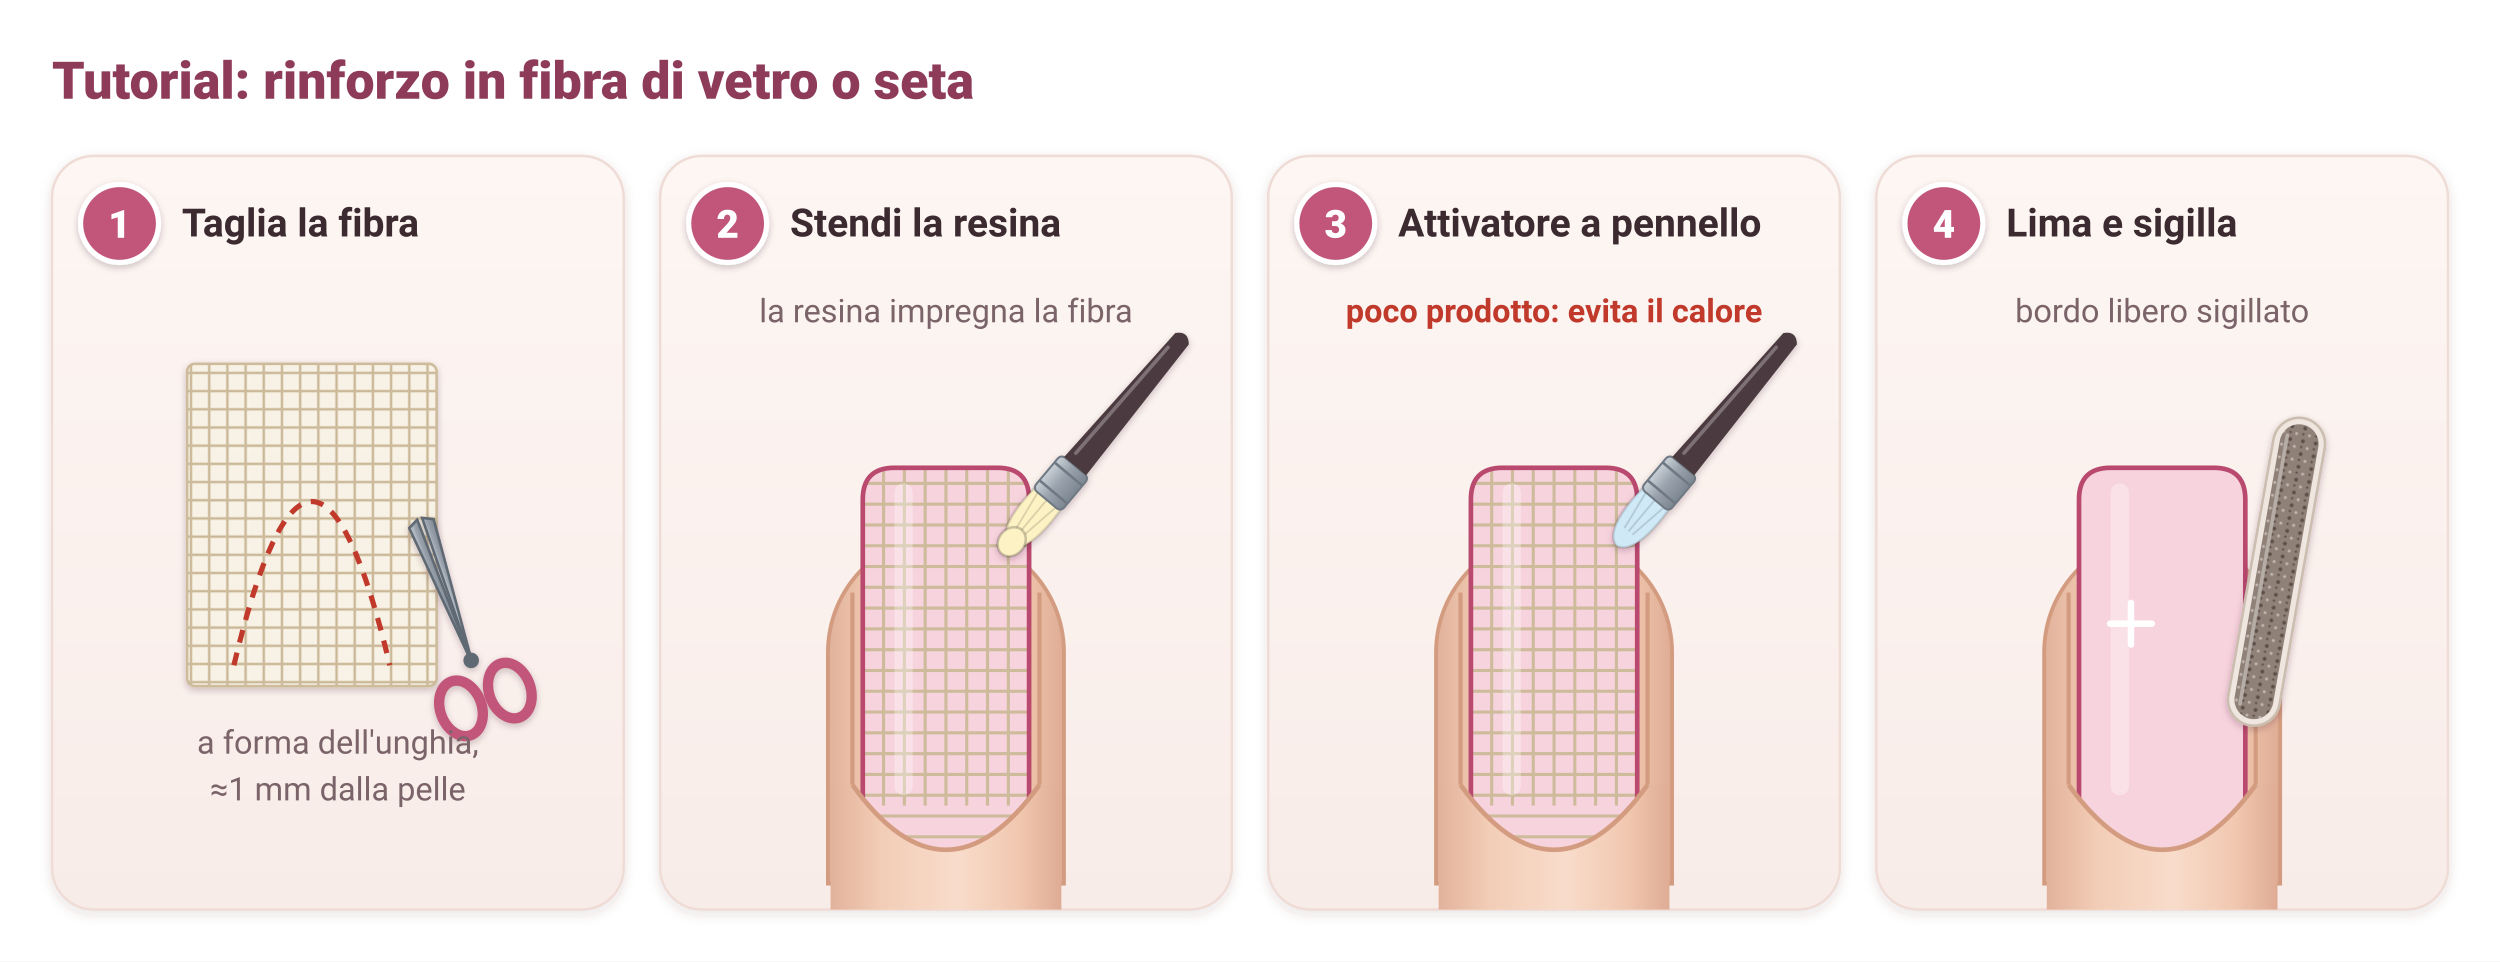
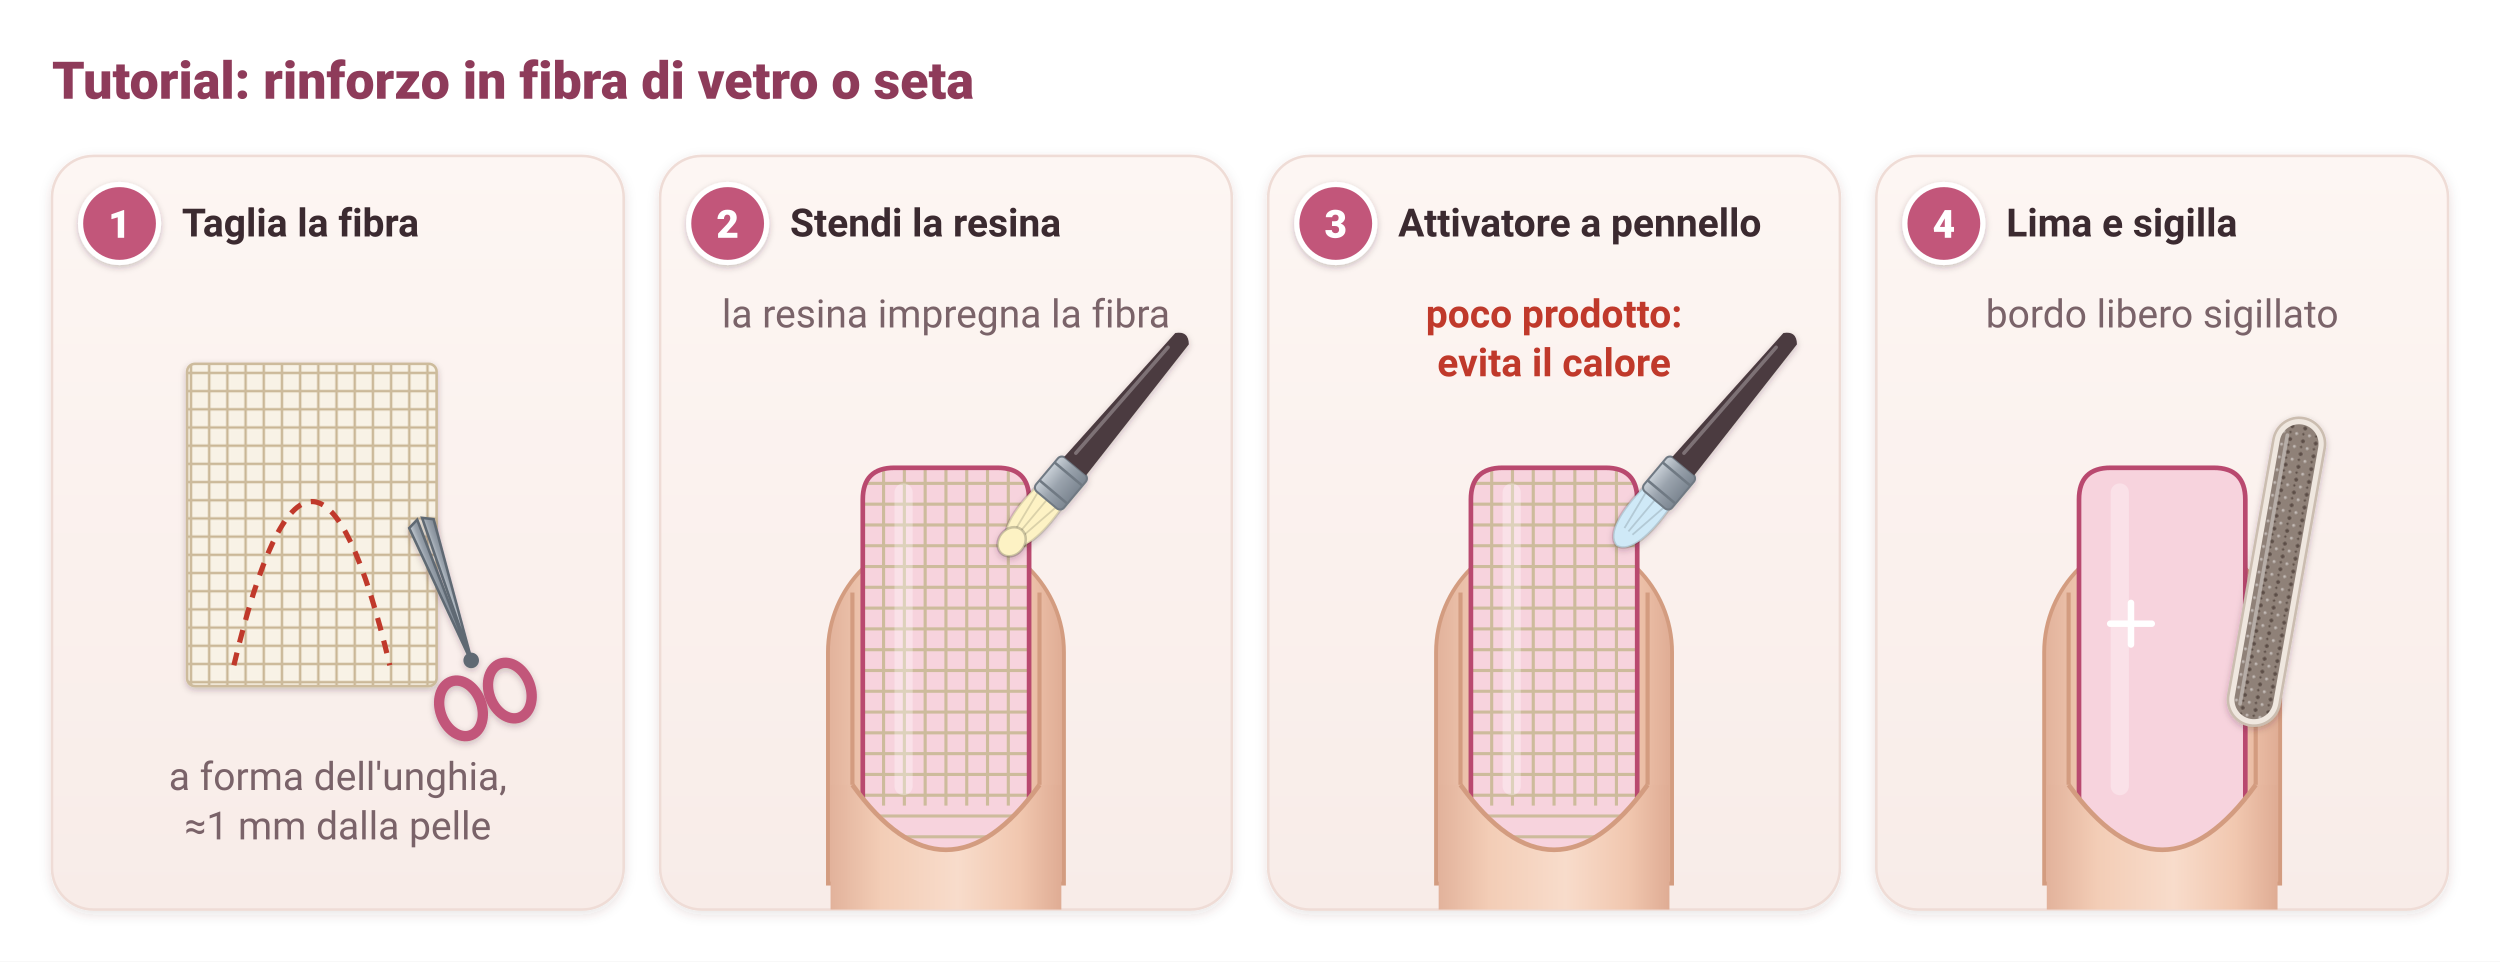
<svg xmlns="http://www.w3.org/2000/svg" viewBox="0 0 962 370" width="962" height="370" font-family="system-ui, -apple-system, 'Segoe UI', Roboto, Arial, sans-serif" role="img">
  <rect width="100%" height="100%" fill="#ffffff" />
  <defs>
    <linearGradient id="nxSkin" x1="0" y1="0" x2="1" y2="0">
      <stop offset="0" stop-color="#e2b29b" />
      <stop offset=".22" stop-color="#f3cdb6" />
      <stop offset=".55" stop-color="#f8dccb" />
      <stop offset=".82" stop-color="#f1c7af" />
      <stop offset="1" stop-color="#dfac94" />
    </linearGradient>
    <linearGradient id="nxMetal" x1="0" y1="0" x2="0" y2="1">
      <stop offset="0" stop-color="#c9d0d7" />
      <stop offset=".45" stop-color="#9aa3ad" />
      <stop offset="1" stop-color="#7c8691" />
    </linearGradient>
    <linearGradient id="nxPanel" x1="0" y1="0" x2="0" y2="1">
      <stop offset="0" stop-color="#fdf6f3" />
      <stop offset="1" stop-color="#f8ece8" />
    </linearGradient>
    <filter id="nxSh" x="-5%" y="-5%" width="110%" height="115%">
      <feDropShadow dx="0" dy="1.5" stdDeviation="2.2" flood-color="#5a2a3a" flood-opacity=".13" />
    </filter>
    <filter id="nxShS" x="-20%" y="-20%" width="140%" height="150%">
      <feDropShadow dx="0" dy="1" stdDeviation="1.2" flood-color="#3b2a30" flood-opacity=".25" />
    </filter>
  </defs>
  <defs>
    <marker id="ar" viewBox="0 0 10 10" refX="8" refY="5" markerWidth="7" markerHeight="7" orient="auto-start-reverse">
      <path d="M0,0 L10,5 L0,10 z" fill="#8e3b5a" />
    </marker>
    <marker id="arw" viewBox="0 0 10 10" refX="8" refY="5" markerWidth="7" markerHeight="7" orient="auto-start-reverse">
      <path d="M0,0 L10,5 L0,10 z" fill="#7a6369" />
    </marker>
  </defs>
  <text x="20.0" y="38.0" font-size="20" text-anchor="start" font-weight="800" fill="#8e3b5a">Tutorial: rinforzo in fibra di vetro o seta</text>
  <defs>
    <clipPath id="p152">
      <rect x="20" y="60" width="220" height="290" rx="16" />
    </clipPath>
  </defs>
  <rect x="20" y="60" width="220" height="290" rx="16" fill="url(#nxPanel)" stroke="#efdcd6" stroke-width="1" filter="url(#nxSh)" />
  <circle cx="46" cy="86" r="15" fill="#c2577a" stroke="#fff" stroke-width="2" filter="url(#nxShS)" />
  <text x="46.0" y="91.5" font-size="15" text-anchor="middle" font-weight="800" fill="#fff">1</text>
  <text x="70.0" y="91.0" font-size="15" text-anchor="start" font-weight="700" fill="#3b2a30">Taglia la fibra</text>
  <g clip-path="url(#p152)">
    <defs>
      <pattern id="fb153" width="7" height="7" patternUnits="userSpaceOnUse">
        <rect width="7" height="7" fill="#f8f2e6" />
        <path d="M0,3.5 L7,3.5 M3.5,0 L3.5,7" stroke="#cdbb9c" stroke-width="1" />
      </pattern>
    </defs>
    <rect x="72" y="140" width="96" height="124" rx="3" fill="url(#fb153)" stroke="#cdbb9c" filter="url(#nxShS)" />
    <path d="M90,256 Q120,130 150,256" stroke="#c0392b" stroke-width="2" stroke-dasharray="5 4" fill="none" />
    <g filter="url(#nxShS)">
      <g transform="translate(182.0,256.0) rotate(-110.0)">
        <path d="M0,0 L58,-5 L60,-1 Z" fill="url(#nxMetal)" stroke="#5f6973" />
        <path d="M0,0 L58,5 L60,1 Z" fill="url(#nxMetal)" stroke="#5f6973" />
        <circle cx="2" cy="0" r="3" fill="#5f6973" />
        <ellipse cx="-14" cy="-10" rx="11" ry="8" fill="none" stroke="#c2577a" stroke-width="4" />
        <ellipse cx="-14" cy="10" rx="11" ry="8" fill="none" stroke="#c2577a" stroke-width="4" />
      </g>
    </g>
-     <text x="130.0" y="290.0" font-size="12.5" text-anchor="middle" font-weight="400" fill="#7a6369">a forma dell'unghia,</text>
-     <text x="130.0" y="308.0" font-size="12.5" text-anchor="middle" font-weight="400" fill="#7a6369">≈1 mm dalla pelle</text>
+     <text x="130.0" y="304.0" font-size="15" text-anchor="middle" font-weight="400" fill="#7a6369">a forma dell'unghia,</text>
+     <text x="130.0" y="323.0" font-size="15" text-anchor="middle" font-weight="400" fill="#7a6369">≈1 mm dalla pelle</text>
  </g>
  <defs>
    <clipPath id="p154">
      <rect x="254" y="60" width="220" height="290" rx="16" />
    </clipPath>
  </defs>
  <rect x="254" y="60" width="220" height="290" rx="16" fill="url(#nxPanel)" stroke="#efdcd6" stroke-width="1" filter="url(#nxSh)" />
  <circle cx="280" cy="86" r="15" fill="#c2577a" stroke="#fff" stroke-width="2" filter="url(#nxShS)" />
  <text x="280.0" y="91.5" font-size="15" text-anchor="middle" font-weight="800" fill="#fff">2</text>
  <text x="304.0" y="91.0" font-size="15" text-anchor="start" font-weight="700" fill="#3b2a30">Stendi la resina</text>
  <g clip-path="url(#p154)">
    <path d="M318.6,340.0 L318.6,251.0 A45.4,45.4 0 0 1 409.4,251.0 L409.4,340.0 Z" fill="url(#nxSkin)" stroke="#d39c80" stroke-width="1.5" />
    <defs>
      <clipPath id="c155">
        <path d="M332.0,336.0 L396.0,336.0 L396.0,220.0 L396.0,192.2 Q396.0,180.0 383.8,180.0 L344.2,180.0 Q332.0,180.0 332.0,192.2 L332.0,220.0 Z" />
      </clipPath>
    </defs>
    <path d="M332.0,336.0 L396.0,336.0 L396.0,220.0 L396.0,192.2 Q396.0,180.0 383.8,180.0 L344.2,180.0 Q332.0,180.0 332.0,192.2 L332.0,220.0 Z" fill="#f7d3dd" />
    <path d="M326.0,230.0 Q364.0,210.0 402.0,230.0 L402.0,120.0 L326.0,120.0 Z" fill="#f7d3dd" clip-path="url(#c155)" />
    <line x1="324" y1="170" x2="404" y2="170" stroke="#cdbb9c" stroke-width="1.2" clip-path="url(#c155)" />
    <line x1="324" y1="178" x2="404" y2="178" stroke="#cdbb9c" stroke-width="1.2" clip-path="url(#c155)" />
    <line x1="324" y1="186" x2="404" y2="186" stroke="#cdbb9c" stroke-width="1.2" clip-path="url(#c155)" />
    <line x1="324" y1="194" x2="404" y2="194" stroke="#cdbb9c" stroke-width="1.2" clip-path="url(#c155)" />
    <line x1="324" y1="202" x2="404" y2="202" stroke="#cdbb9c" stroke-width="1.2" clip-path="url(#c155)" />
    <line x1="324" y1="210" x2="404" y2="210" stroke="#cdbb9c" stroke-width="1.2" clip-path="url(#c155)" />
    <line x1="324" y1="218" x2="404" y2="218" stroke="#cdbb9c" stroke-width="1.2" clip-path="url(#c155)" />
    <line x1="324" y1="226" x2="404" y2="226" stroke="#cdbb9c" stroke-width="1.2" clip-path="url(#c155)" />
    <line x1="324" y1="234" x2="404" y2="234" stroke="#cdbb9c" stroke-width="1.2" clip-path="url(#c155)" />
    <line x1="324" y1="242" x2="404" y2="242" stroke="#cdbb9c" stroke-width="1.2" clip-path="url(#c155)" />
    <line x1="324" y1="250" x2="404" y2="250" stroke="#cdbb9c" stroke-width="1.2" clip-path="url(#c155)" />
    <line x1="324" y1="258" x2="404" y2="258" stroke="#cdbb9c" stroke-width="1.2" clip-path="url(#c155)" />
    <line x1="324" y1="266" x2="404" y2="266" stroke="#cdbb9c" stroke-width="1.2" clip-path="url(#c155)" />
    <line x1="324" y1="274" x2="404" y2="274" stroke="#cdbb9c" stroke-width="1.2" clip-path="url(#c155)" />
    <line x1="324" y1="282" x2="404" y2="282" stroke="#cdbb9c" stroke-width="1.2" clip-path="url(#c155)" />
    <line x1="324" y1="290" x2="404" y2="290" stroke="#cdbb9c" stroke-width="1.2" clip-path="url(#c155)" />
    <line x1="324" y1="298" x2="404" y2="298" stroke="#cdbb9c" stroke-width="1.2" clip-path="url(#c155)" />
    <line x1="324" y1="306" x2="404" y2="306" stroke="#cdbb9c" stroke-width="1.2" clip-path="url(#c155)" />
    <line x1="324" y1="314" x2="404" y2="314" stroke="#cdbb9c" stroke-width="1.2" clip-path="url(#c155)" />
    <line x1="324" y1="322" x2="404" y2="322" stroke="#cdbb9c" stroke-width="1.2" clip-path="url(#c155)" />
    <line x1="324" y1="330" x2="404" y2="330" stroke="#cdbb9c" stroke-width="1.2" clip-path="url(#c155)" />
    <line x1="324" y1="338" x2="404" y2="338" stroke="#cdbb9c" stroke-width="1.2" clip-path="url(#c155)" />
    <line x1="324" y1="160" x2="324" y2="310" stroke="#cdbb9c" stroke-width="1.2" clip-path="url(#c155)" />
    <line x1="332" y1="160" x2="332" y2="310" stroke="#cdbb9c" stroke-width="1.2" clip-path="url(#c155)" />
    <line x1="340" y1="160" x2="340" y2="310" stroke="#cdbb9c" stroke-width="1.2" clip-path="url(#c155)" />
    <line x1="348" y1="160" x2="348" y2="310" stroke="#cdbb9c" stroke-width="1.2" clip-path="url(#c155)" />
    <line x1="356" y1="160" x2="356" y2="310" stroke="#cdbb9c" stroke-width="1.2" clip-path="url(#c155)" />
    <line x1="364" y1="160" x2="364" y2="310" stroke="#cdbb9c" stroke-width="1.2" clip-path="url(#c155)" />
    <line x1="372" y1="160" x2="372" y2="310" stroke="#cdbb9c" stroke-width="1.2" clip-path="url(#c155)" />
    <line x1="380" y1="160" x2="380" y2="310" stroke="#cdbb9c" stroke-width="1.2" clip-path="url(#c155)" />
    <line x1="388" y1="160" x2="388" y2="310" stroke="#cdbb9c" stroke-width="1.2" clip-path="url(#c155)" />
    <line x1="396" y1="160" x2="396" y2="310" stroke="#cdbb9c" stroke-width="1.2" clip-path="url(#c155)" />
    <line x1="404" y1="160" x2="404" y2="310" stroke="#cdbb9c" stroke-width="1.2" clip-path="url(#c155)" />
    <rect x="344.2" y="186.0" width="7.0" height="120.0" rx="3.5" fill="#fff" opacity=".32" clip-path="url(#c155)" />
    <path d="M332.0,336.0 L396.0,336.0 L396.0,220.0 L396.0,192.2 Q396.0,180.0 383.8,180.0 L344.2,180.0 Q332.0,180.0 332.0,192.2 L332.0,220.0 Z" fill="none" stroke="#b9496f" stroke-width="1.8" />
    <path d="M319.6,302.0 L328.0,302.0 Q364.0,352.0 400.0,302.0 L408.4,302.0 L408.4,360.0 L319.6,360.0 Z" fill="url(#nxSkin)" />
    <path d="M328.0,302.0 Q364.0,352.0 400.0,302.0" fill="none" stroke="#d39c80" stroke-width="1.8" />
    <path d="M328.0,302.0 L328.0,228.0" stroke="#d39c80" stroke-width="1.6" />
    <path d="M400.0,302.0 L400.0,228.0" stroke="#d39c80" stroke-width="1.6" />
    <g filter="url(#nxShS)">
      <g transform="translate(388.0,210.0) rotate(-50.0)">
        <path d="M24,-6.5 C12,-7.5 1,-6 0,0 C1,6 12,7.5 24,6.5 Z" fill="#fdf2c4" stroke="#00000022" stroke-width="1" />
        <line x1="23.0" y1="-4.5" x2="7.2" y2="-2.0" stroke="#000" stroke-width=".7" opacity=".14" />
        <line x1="23.0" y1="0.0" x2="7.2" y2="0.0" stroke="#000" stroke-width=".7" opacity=".14" />
        <line x1="23.0" y1="4.5" x2="7.2" y2="2.0" stroke="#000" stroke-width=".7" opacity=".14" />
        <ellipse cx="2" cy="0" rx="6" ry="5" fill="#fdf2c4" stroke="#00000033" />
        <rect x="23.0" y="-7" width="17" height="14" rx="2" fill="url(#nxMetal)" stroke="#6f7983" stroke-width=".8" />
        <path d="M27.0,-7 L27.0,7 M36.0,-7 L36.0,7" stroke="#6f7983" stroke-width="1" />
        <path d="M40.0,-5.5 L104.0,-3.4 Q108.0,0 104.0,3.4 L40.0,5.5 Z" fill="#4b3a40" />
        <line x1="44.0" y1="-3" x2="98.0" y2="-2" stroke="#fff" stroke-width="1.4" opacity=".28" stroke-linecap="round" />
      </g>
    </g>
-     <text x="364.0" y="124.0" font-size="12.5" text-anchor="middle" font-weight="400" fill="#7a6369">la resina impregna la fibra</text>
+     <text x="364.0" y="126.0" font-size="15" text-anchor="middle" font-weight="400" fill="#7a6369">la resina impregna la fibra</text>
  </g>
  <defs>
    <clipPath id="p156">
      <rect x="488" y="60" width="220" height="290" rx="16" />
    </clipPath>
  </defs>
  <rect x="488" y="60" width="220" height="290" rx="16" fill="url(#nxPanel)" stroke="#efdcd6" stroke-width="1" filter="url(#nxSh)" />
  <circle cx="514" cy="86" r="15" fill="#c2577a" stroke="#fff" stroke-width="2" filter="url(#nxShS)" />
  <text x="514.0" y="91.5" font-size="15" text-anchor="middle" font-weight="800" fill="#fff">3</text>
  <text x="538.0" y="91.0" font-size="15" text-anchor="start" font-weight="700" fill="#3b2a30">Attivatore a pennello</text>
  <g clip-path="url(#p156)">
    <path d="M552.6,340.0 L552.6,251.0 A45.4,45.4 0 0 1 643.4,251.0 L643.4,340.0 Z" fill="url(#nxSkin)" stroke="#d39c80" stroke-width="1.5" />
    <defs>
      <clipPath id="c157">
        <path d="M566.0,336.0 L630.0,336.0 L630.0,220.0 L630.0,192.2 Q630.0,180.0 617.8,180.0 L578.2,180.0 Q566.0,180.0 566.0,192.2 L566.0,220.0 Z" />
      </clipPath>
    </defs>
    <path d="M566.0,336.0 L630.0,336.0 L630.0,220.0 L630.0,192.2 Q630.0,180.0 617.8,180.0 L578.2,180.0 Q566.0,180.0 566.0,192.2 L566.0,220.0 Z" fill="#f7d3dd" />
    <path d="M560.0,230.0 Q598.0,210.0 636.0,230.0 L636.0,120.0 L560.0,120.0 Z" fill="#f7d3dd" clip-path="url(#c157)" />
    <line x1="558" y1="170" x2="638" y2="170" stroke="#cdbb9c" stroke-width="1.2" clip-path="url(#c157)" />
    <line x1="558" y1="178" x2="638" y2="178" stroke="#cdbb9c" stroke-width="1.2" clip-path="url(#c157)" />
    <line x1="558" y1="186" x2="638" y2="186" stroke="#cdbb9c" stroke-width="1.2" clip-path="url(#c157)" />
    <line x1="558" y1="194" x2="638" y2="194" stroke="#cdbb9c" stroke-width="1.2" clip-path="url(#c157)" />
    <line x1="558" y1="202" x2="638" y2="202" stroke="#cdbb9c" stroke-width="1.2" clip-path="url(#c157)" />
    <line x1="558" y1="210" x2="638" y2="210" stroke="#cdbb9c" stroke-width="1.2" clip-path="url(#c157)" />
    <line x1="558" y1="218" x2="638" y2="218" stroke="#cdbb9c" stroke-width="1.2" clip-path="url(#c157)" />
    <line x1="558" y1="226" x2="638" y2="226" stroke="#cdbb9c" stroke-width="1.2" clip-path="url(#c157)" />
    <line x1="558" y1="234" x2="638" y2="234" stroke="#cdbb9c" stroke-width="1.2" clip-path="url(#c157)" />
    <line x1="558" y1="242" x2="638" y2="242" stroke="#cdbb9c" stroke-width="1.2" clip-path="url(#c157)" />
    <line x1="558" y1="250" x2="638" y2="250" stroke="#cdbb9c" stroke-width="1.2" clip-path="url(#c157)" />
    <line x1="558" y1="258" x2="638" y2="258" stroke="#cdbb9c" stroke-width="1.2" clip-path="url(#c157)" />
    <line x1="558" y1="266" x2="638" y2="266" stroke="#cdbb9c" stroke-width="1.2" clip-path="url(#c157)" />
    <line x1="558" y1="274" x2="638" y2="274" stroke="#cdbb9c" stroke-width="1.2" clip-path="url(#c157)" />
    <line x1="558" y1="282" x2="638" y2="282" stroke="#cdbb9c" stroke-width="1.2" clip-path="url(#c157)" />
    <line x1="558" y1="290" x2="638" y2="290" stroke="#cdbb9c" stroke-width="1.2" clip-path="url(#c157)" />
    <line x1="558" y1="298" x2="638" y2="298" stroke="#cdbb9c" stroke-width="1.2" clip-path="url(#c157)" />
    <line x1="558" y1="306" x2="638" y2="306" stroke="#cdbb9c" stroke-width="1.2" clip-path="url(#c157)" />
    <line x1="558" y1="314" x2="638" y2="314" stroke="#cdbb9c" stroke-width="1.2" clip-path="url(#c157)" />
    <line x1="558" y1="322" x2="638" y2="322" stroke="#cdbb9c" stroke-width="1.2" clip-path="url(#c157)" />
    <line x1="558" y1="330" x2="638" y2="330" stroke="#cdbb9c" stroke-width="1.2" clip-path="url(#c157)" />
    <line x1="558" y1="338" x2="638" y2="338" stroke="#cdbb9c" stroke-width="1.2" clip-path="url(#c157)" />
    <line x1="558" y1="160" x2="558" y2="310" stroke="#cdbb9c" stroke-width="1.2" clip-path="url(#c157)" />
    <line x1="566" y1="160" x2="566" y2="310" stroke="#cdbb9c" stroke-width="1.2" clip-path="url(#c157)" />
    <line x1="574" y1="160" x2="574" y2="310" stroke="#cdbb9c" stroke-width="1.2" clip-path="url(#c157)" />
    <line x1="582" y1="160" x2="582" y2="310" stroke="#cdbb9c" stroke-width="1.2" clip-path="url(#c157)" />
    <line x1="590" y1="160" x2="590" y2="310" stroke="#cdbb9c" stroke-width="1.2" clip-path="url(#c157)" />
    <line x1="598" y1="160" x2="598" y2="310" stroke="#cdbb9c" stroke-width="1.2" clip-path="url(#c157)" />
    <line x1="606" y1="160" x2="606" y2="310" stroke="#cdbb9c" stroke-width="1.2" clip-path="url(#c157)" />
    <line x1="614" y1="160" x2="614" y2="310" stroke="#cdbb9c" stroke-width="1.2" clip-path="url(#c157)" />
    <line x1="622" y1="160" x2="622" y2="310" stroke="#cdbb9c" stroke-width="1.2" clip-path="url(#c157)" />
    <line x1="630" y1="160" x2="630" y2="310" stroke="#cdbb9c" stroke-width="1.2" clip-path="url(#c157)" />
    <line x1="638" y1="160" x2="638" y2="310" stroke="#cdbb9c" stroke-width="1.2" clip-path="url(#c157)" />
    <rect x="578.2" y="186.0" width="7.0" height="120.0" rx="3.5" fill="#fff" opacity=".32" clip-path="url(#c157)" />
    <path d="M566.0,336.0 L630.0,336.0 L630.0,220.0 L630.0,192.2 Q630.0,180.0 617.8,180.0 L578.2,180.0 Q566.0,180.0 566.0,192.2 L566.0,220.0 Z" fill="none" stroke="#b9496f" stroke-width="1.8" />
    <path d="M553.6,302.0 L562.0,302.0 Q598.0,352.0 634.0,302.0 L642.4,302.0 L642.4,360.0 L553.6,360.0 Z" fill="url(#nxSkin)" />
    <path d="M562.0,302.0 Q598.0,352.0 634.0,302.0" fill="none" stroke="#d39c80" stroke-width="1.8" />
    <path d="M562.0,302.0 L562.0,228.0" stroke="#d39c80" stroke-width="1.6" />
    <path d="M634.0,302.0 L634.0,228.0" stroke="#d39c80" stroke-width="1.6" />
    <g filter="url(#nxShS)">
      <g transform="translate(622.0,210.0) rotate(-50.0)">
        <path d="M24,-6.5 C12,-7.5 1,-6 0,0 C1,6 12,7.5 24,6.5 Z" fill="#cfe9f7" stroke="#00000022" stroke-width="1" />
        <line x1="23.0" y1="-4.5" x2="7.2" y2="-2.0" stroke="#000" stroke-width=".7" opacity=".14" />
        <line x1="23.0" y1="0.0" x2="7.2" y2="0.0" stroke="#000" stroke-width=".7" opacity=".14" />
        <line x1="23.0" y1="4.5" x2="7.2" y2="2.0" stroke="#000" stroke-width=".7" opacity=".14" />
        <rect x="23.0" y="-7" width="17" height="14" rx="2" fill="url(#nxMetal)" stroke="#6f7983" stroke-width=".8" />
        <path d="M27.0,-7 L27.0,7 M36.0,-7 L36.0,7" stroke="#6f7983" stroke-width="1" />
        <path d="M40.0,-5.5 L104.0,-3.4 Q108.0,0 104.0,3.4 L40.0,5.5 Z" fill="#4b3a40" />
        <line x1="44.0" y1="-3" x2="98.0" y2="-2" stroke="#fff" stroke-width="1.4" opacity=".28" stroke-linecap="round" />
      </g>
    </g>
-     <text x="598.0" y="124.0" font-size="12.5" text-anchor="middle" font-weight="600" fill="#c0392b">poco prodotto: evita il calore</text>
+     <text x="598.0" y="126.0" font-size="15" text-anchor="middle" font-weight="600" fill="#c0392b">poco prodotto:</text>
+     <text x="598.0" y="144.8" font-size="15" text-anchor="middle" font-weight="600" fill="#c0392b">evita il calore</text>
  </g>
  <defs>
    <clipPath id="p158">
      <rect x="722" y="60" width="220" height="290" rx="16" />
    </clipPath>
  </defs>
  <rect x="722" y="60" width="220" height="290" rx="16" fill="url(#nxPanel)" stroke="#efdcd6" stroke-width="1" filter="url(#nxSh)" />
  <circle cx="748" cy="86" r="15" fill="#c2577a" stroke="#fff" stroke-width="2" filter="url(#nxShS)" />
  <text x="748.0" y="91.5" font-size="15" text-anchor="middle" font-weight="800" fill="#fff">4</text>
  <text x="772.0" y="91.0" font-size="15" text-anchor="start" font-weight="700" fill="#3b2a30">Lima e sigilla</text>
  <g clip-path="url(#p158)">
    <path d="M786.6,340.0 L786.6,251.0 A45.4,45.4 0 0 1 877.4,251.0 L877.4,340.0 Z" fill="url(#nxSkin)" stroke="#d39c80" stroke-width="1.5" />
    <defs>
      <clipPath id="c159">
        <path d="M800.0,336.0 L864.0,336.0 L864.0,220.0 L864.0,192.2 Q864.0,180.0 851.8,180.0 L812.2,180.0 Q800.0,180.0 800.0,192.2 L800.0,220.0 Z" />
      </clipPath>
    </defs>
    <path d="M800.0,336.0 L864.0,336.0 L864.0,220.0 L864.0,192.2 Q864.0,180.0 851.8,180.0 L812.2,180.0 Q800.0,180.0 800.0,192.2 L800.0,220.0 Z" fill="#f7d3dd" />
    <path d="M794.0,230.0 Q832.0,210.0 870.0,230.0 L870.0,120.0 L794.0,120.0 Z" fill="#f7d3dd" clip-path="url(#c159)" />
    <rect x="812.2" y="186.0" width="7.0" height="120.0" rx="3.5" fill="#fff" opacity=".32" clip-path="url(#c159)" />
    <path d="M800.0,336.0 L864.0,336.0 L864.0,220.0 L864.0,192.2 Q864.0,180.0 851.8,180.0 L812.2,180.0 Q800.0,180.0 800.0,192.2 L800.0,220.0 Z" fill="none" stroke="#b9496f" stroke-width="1.8" />
    <path d="M787.6,302.0 L796.0,302.0 Q832.0,352.0 868.0,302.0 L876.4,302.0 L876.4,360.0 L787.6,360.0 Z" fill="url(#nxSkin)" />
    <path d="M796.0,302.0 Q832.0,352.0 868.0,302.0" fill="none" stroke="#d39c80" stroke-width="1.8" />
    <path d="M796.0,302.0 L796.0,228.0" stroke="#d39c80" stroke-width="1.6" />
    <path d="M868.0,302.0 L868.0,228.0" stroke="#d39c80" stroke-width="1.6" />
    <g filter="url(#nxShS)">
      <g transform="translate(876.0,220.0) rotate(-80.0)">
        <defs>
          <pattern id="gr160" width="5" height="5" patternUnits="userSpaceOnUse">
            <rect width="5" height="5" fill="#8f8178" />
            <circle cx="1.2" cy="1.3" r=".75" fill="#5e5049" />
            <circle cx="3.7" cy="3.4" r=".6" fill="#fff" opacity=".4" />
            <circle cx="3.9" cy="1" r=".45" fill="#5e5049" />
          </pattern>
        </defs>
        <rect x="-60.0" y="-10.0" width="120.0" height="20.0" rx="10.0" fill="#efe7df" stroke="#cbbdb0" stroke-width="1" />
        <rect x="-57.5" y="-7.5" width="115.0" height="15.0" rx="7.5" fill="url(#gr160)" />
        <line x1="-52.5" y1="-5.0" x2="52.5" y2="-5.0" stroke="#fff" stroke-width="1.4" opacity=".35" stroke-linecap="round" />
      </g>
    </g>
    <path d="M812.0,240.0 L828.0,240.0 M820.0,232.0 L820.0,248.0" stroke="#fff" stroke-width="2.5" stroke-linecap="round" />
-     <text x="832.0" y="124.0" font-size="12.5" text-anchor="middle" font-weight="400" fill="#7a6369">bordo libero sigillato</text>
+     <text x="832.0" y="126.0" font-size="15" text-anchor="middle" font-weight="400" fill="#7a6369">bordo libero sigillato</text>
  </g>
</svg>
